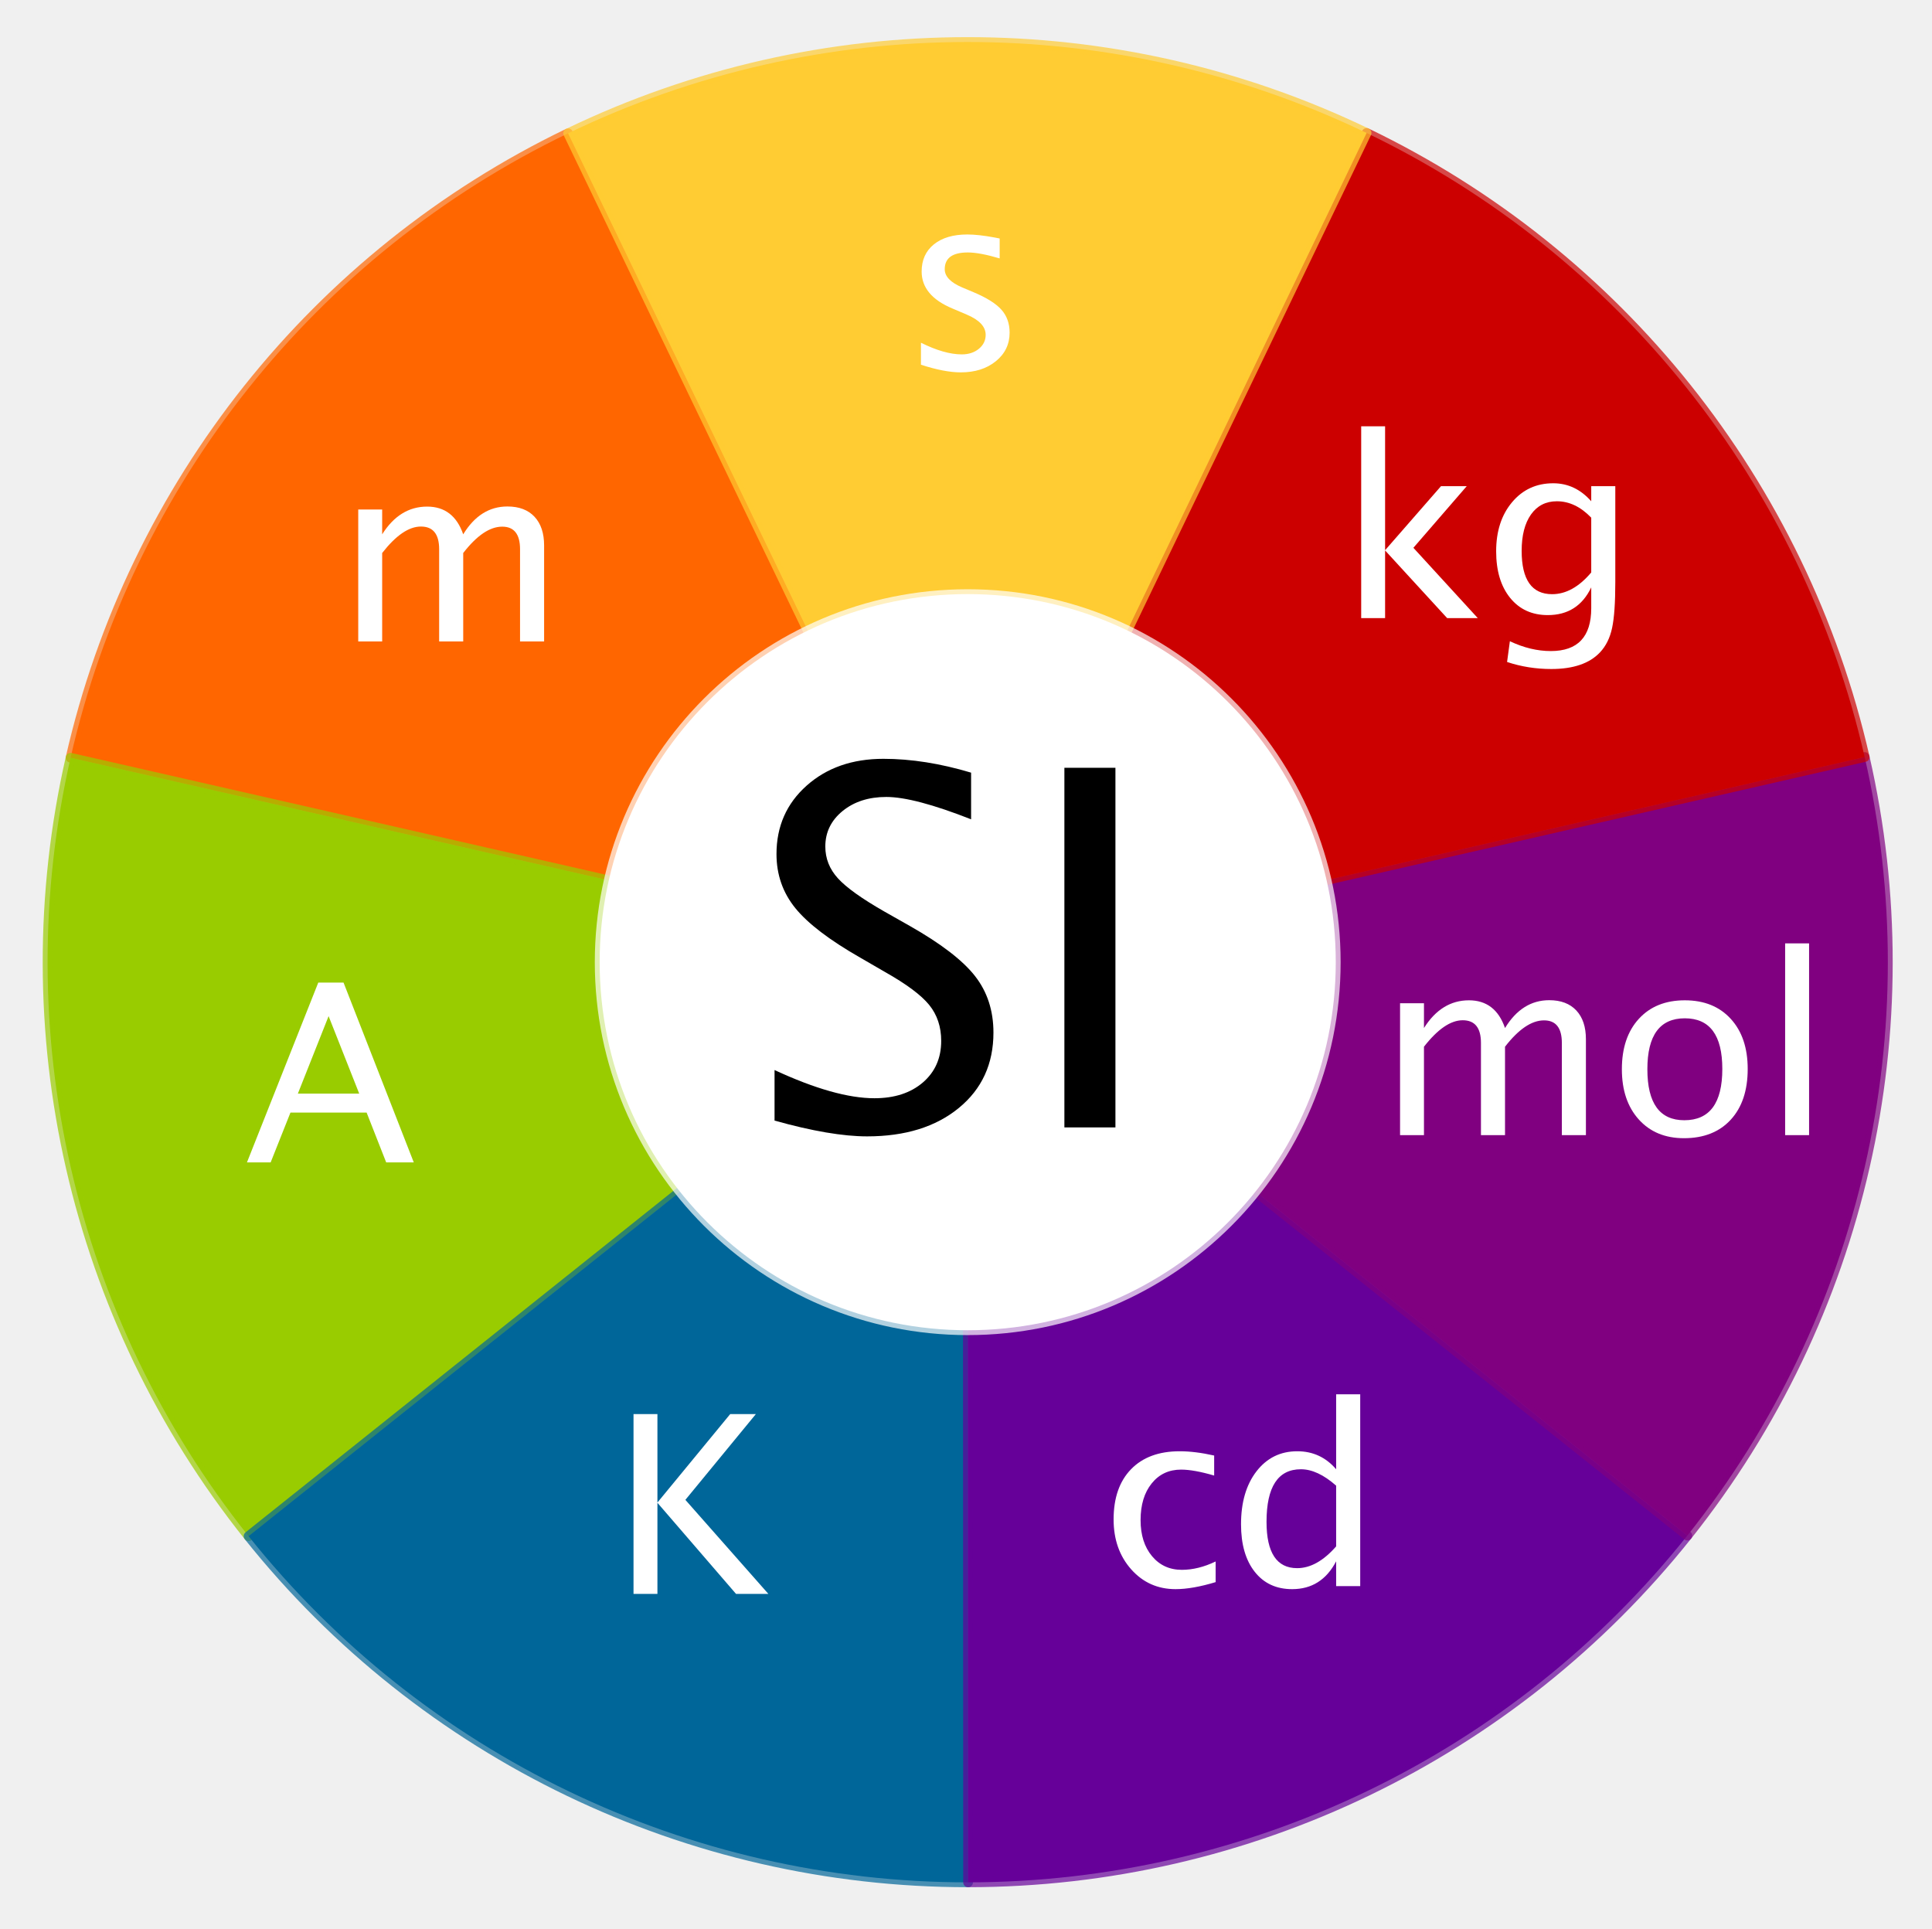
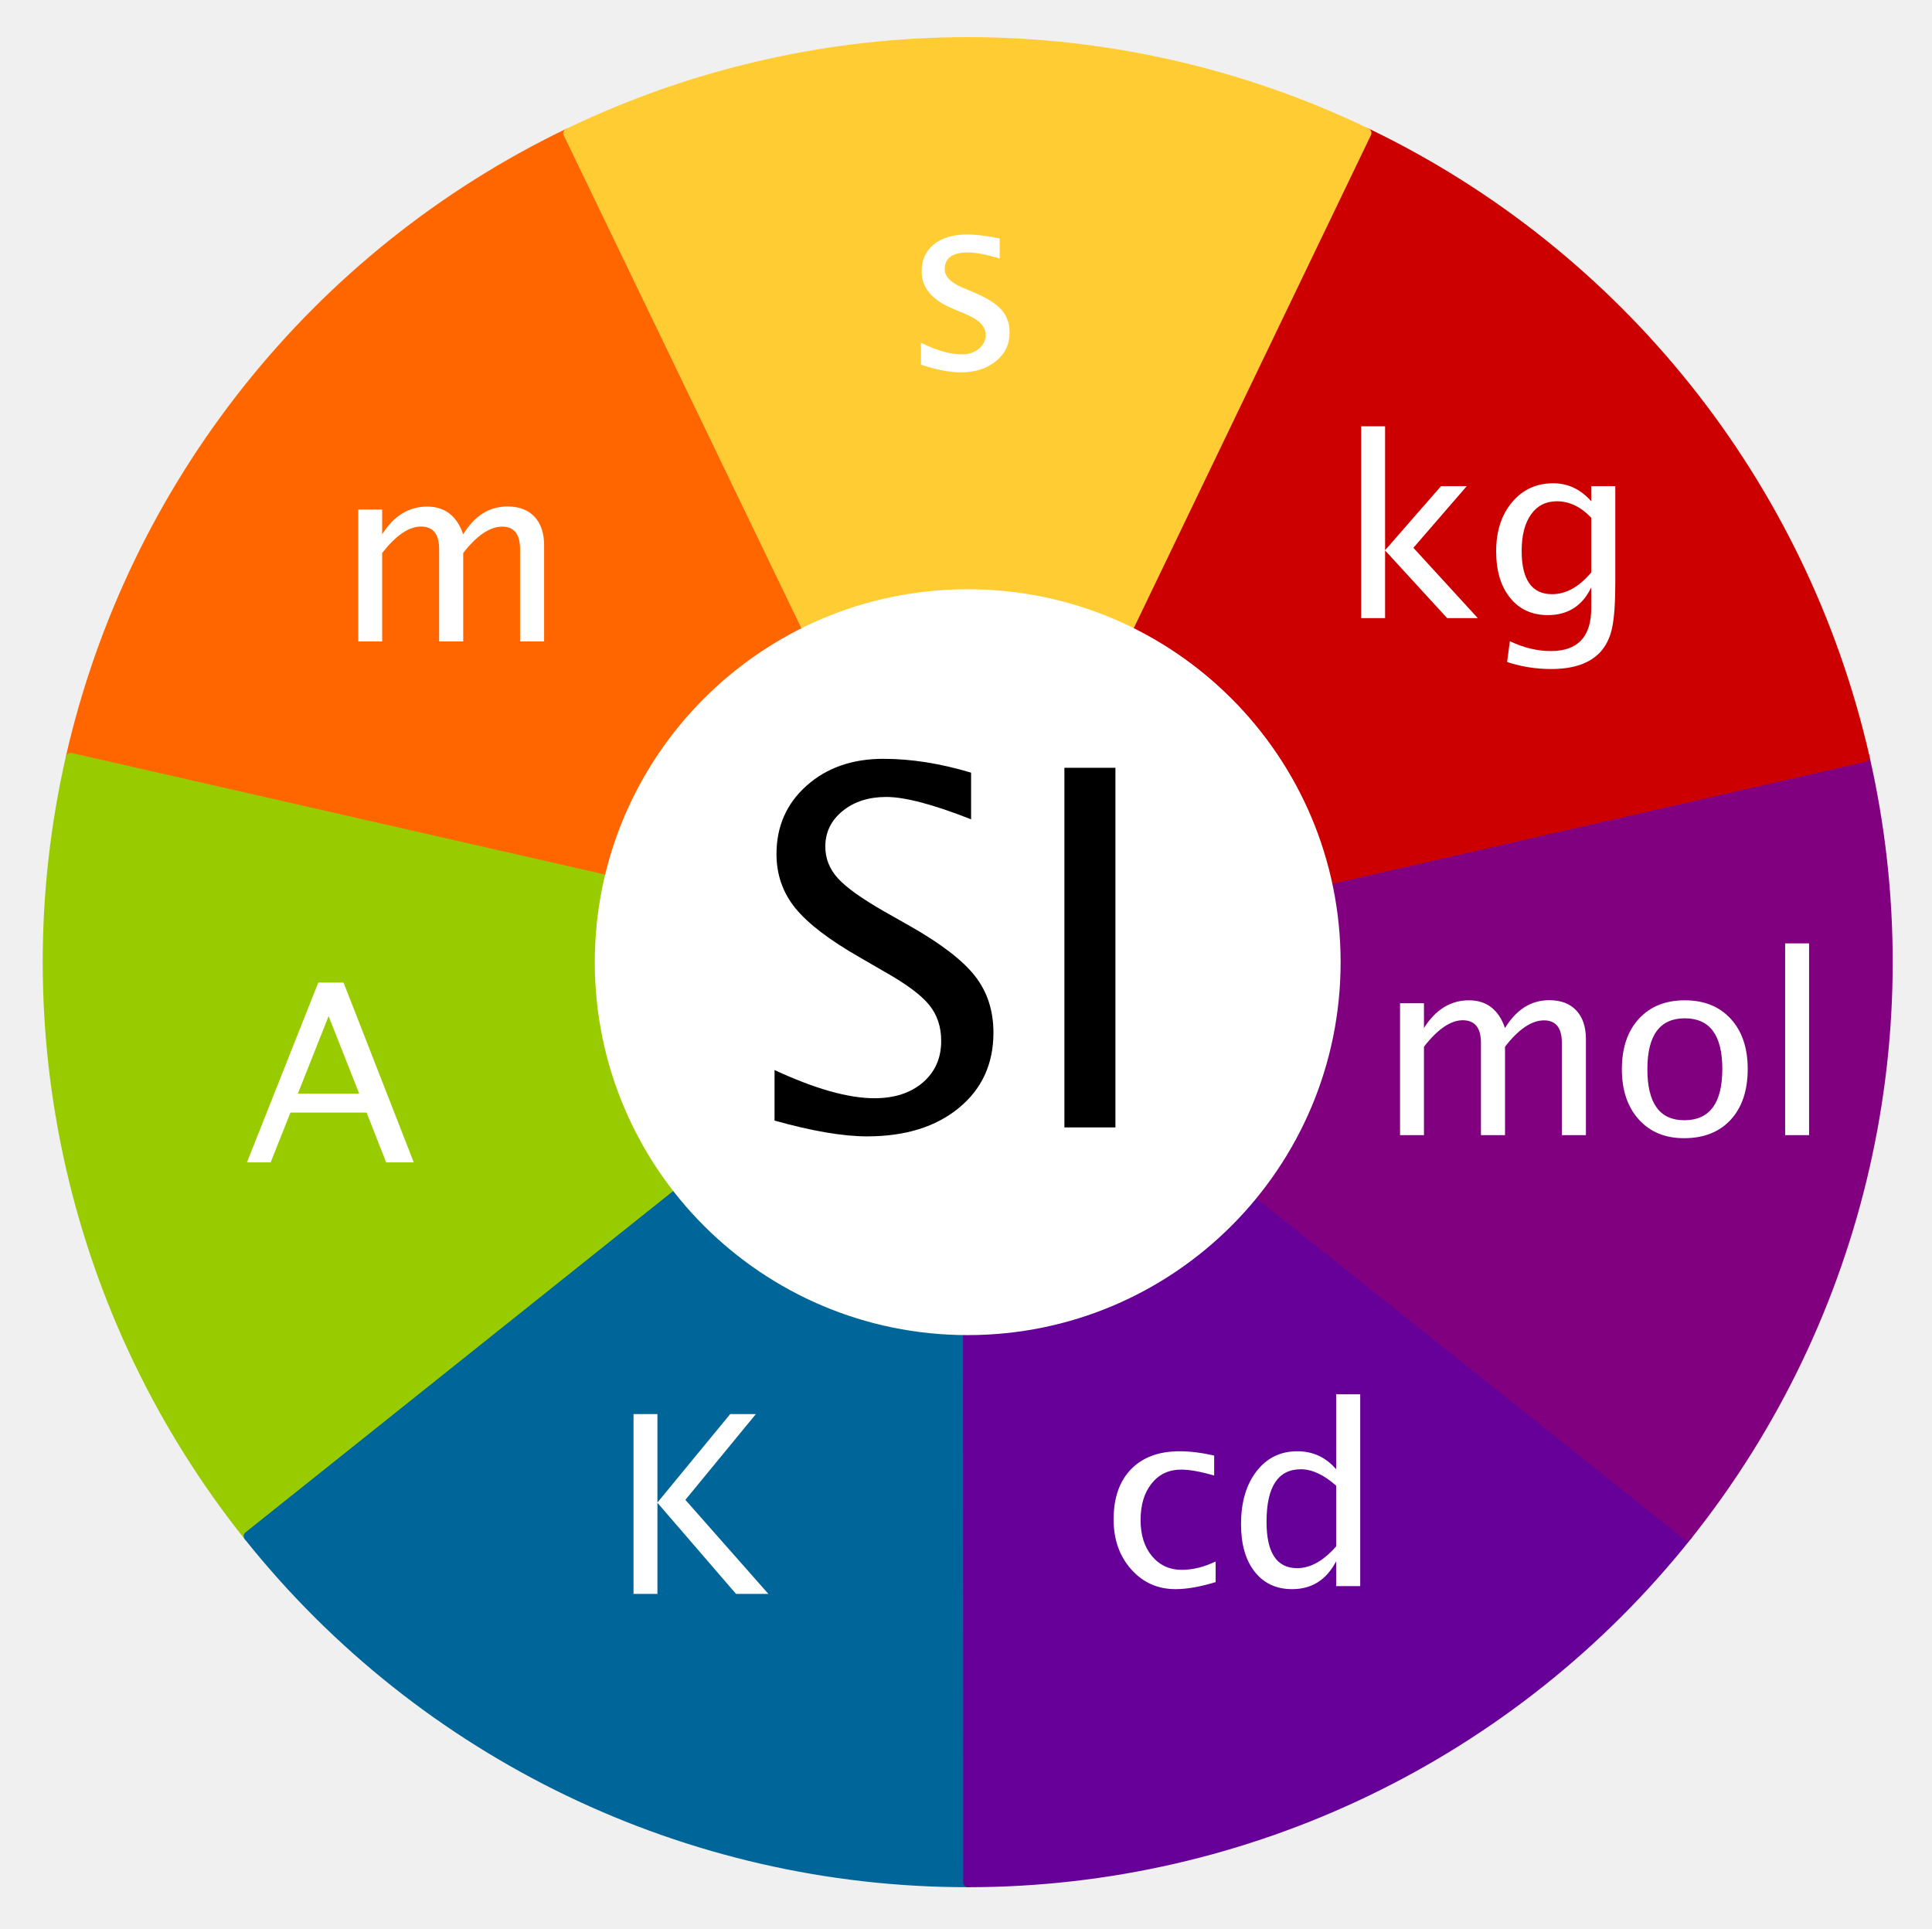
<svg xmlns="http://www.w3.org/2000/svg" version="1.1" baseProfile="full" width="21.039cm" height="20.997cm" viewBox="0 0 497 496">
  <g stroke-dashoffset="0" stroke-linejoin="miter" stroke-dasharray="none" stroke-width="1" stroke-linecap="square" stroke-miterlimit="10.000">
    <g id="misc">
</g>
    <g id="layer0">
-       <clipPath id="clip482d3730-45ff-40fd-98f7-36ce73bb3353">
+       <clipPath id="clip7cbe41fb-33cf-4f7a-bf08-138b64e0fe7a">
        <path d="M 0 0 L 0 497.00 L 498.00 497.00 L 498.00 0 z" />
      </clipPath>
      <g clip-path="url(#clip1)">
        <g fill="#ff6600" fill-rule="nonzero" fill-opacity="1" stroke="none">
          <path d="M 146.15 34.281 C 81.266 65.561 34.154 124.69 18.153 194.92 L 248.94 247.50 z" />
        </g>
      </g>
-       <clipPath id="clip24d0c67f-35e0-4df1-b043-06d8107fe6cd">
+       <clipPath id="clip2e5f305c-c7d0-4e61-8cb5-32c96fcce4f0">
        <path d="M 0 0 L 0 497.00 L 498.00 497.00 L 498.00 0 z" />
      </clipPath>
      <g clip-path="url(#clip2)">
-         <g stroke-opacity=".698" stroke-linejoin="round" stroke-width="2.5" fill="none" stroke="#ff6600" stroke-linecap="round">
+         <g stroke-opacity="1" stroke-linejoin="round" stroke-width="2.5" fill="none" stroke="#ff6600" stroke-linecap="round">
          <path d="M 146.15 34.281 C 81.266 65.561 34.154 124.69 18.153 194.92 L 248.94 247.50 z" />
        </g>
      </g>
-       <clipPath id="clipf6e6a3d8-22dd-4c81-b318-ae911f10982a">
+       <clipPath id="clipa2d729bb-58c2-4fff-86cf-33b90d81fd86">
        <path d="M 0 0 L 0 497.00 L 498.00 497.00 L 498.00 0 z" />
      </clipPath>
      <g clip-path="url(#clip3)">
        <g fill="#99cc00" fill-rule="nonzero" fill-opacity="1" stroke="none">
          <path d="M 18.153 194.92 C 2.153 265.15 19.005 338.85 63.940 395.15 L 248.94 247.50 z" />
        </g>
      </g>
-       <clipPath id="clip112f4699-a092-4213-a9de-0b2e6c28dbd5">
+       <clipPath id="clipfcb2d24a-26ed-4e96-89d0-c0d40ace564d">
        <path d="M 0 0 L 0 497.00 L 498.00 497.00 L 498.00 0 z" />
      </clipPath>
      <g clip-path="url(#clip4)">
-         <g stroke-opacity=".698" stroke-linejoin="round" stroke-width="2.5" fill="none" stroke="#99cc00" stroke-linecap="round">
+         <g stroke-opacity="1" stroke-linejoin="round" stroke-width="2.5" fill="none" stroke="#99cc00" stroke-linecap="round">
          <path d="M 18.153 194.92 C 2.153 265.15 19.005 338.85 63.940 395.15 L 248.94 247.50 z" />
        </g>
      </g>
-       <clipPath id="clipc9bb05a9-1e53-4044-92e5-3591ede86f90">
+       <clipPath id="clip0be9e8be-ab7c-4848-9424-3e878716cc12">
        <path d="M 0 0 L 0 497.00 L 498.00 497.00 L 498.00 0 z" />
      </clipPath>
      <g clip-path="url(#clip5)">
        <g fill="#006699" fill-rule="nonzero" fill-opacity="1" stroke="none">
          <path d="M 63.940 395.15 C 108.88 451.45 177.00 484.23 249.04 484.20 L 248.94 247.50 z" />
        </g>
      </g>
-       <clipPath id="clip91978d9f-ba8d-419c-a6bd-a72918b67a10">
+       <clipPath id="clip9b7f2f25-9fa5-467e-8025-3dc7c1240758">
        <path d="M 0 0 L 0 497.00 L 498.00 497.00 L 498.00 0 z" />
      </clipPath>
      <g clip-path="url(#clip6)">
-         <g stroke-opacity=".698" stroke-linejoin="round" stroke-width="2.5" fill="none" stroke="#006699" stroke-linecap="round">
+         <g stroke-opacity="1" stroke-linejoin="round" stroke-width="2.5" fill="none" stroke="#006699" stroke-linecap="round">
          <path d="M 63.940 395.15 C 108.88 451.45 177.00 484.23 249.04 484.20 L 248.94 247.50 z" />
        </g>
      </g>
-       <clipPath id="clip681e7a5f-0867-4614-ad28-33b014c5a5f8">
+       <clipPath id="clipb7faf23c-f024-4528-a2ab-d6e134554852">
        <path d="M 0 0 L 0 497.00 L 498.00 497.00 L 498.00 0 z" />
      </clipPath>
      <g clip-path="url(#clip7)">
        <g fill="#660099" fill-rule="nonzero" fill-opacity="1" stroke="none">
          <path d="M 249.04 484.20 C 321.07 484.17 389.17 451.34 434.06 395.00 L 248.94 247.50 z" />
        </g>
      </g>
-       <clipPath id="clip0a7d2d6c-2c88-4905-a452-dd48e6b050aa">
+       <clipPath id="clip50277f17-3445-4f6b-8d5a-7ee06c472573">
        <path d="M 0 0 L 0 497.00 L 498.00 497.00 L 498.00 0 z" />
      </clipPath>
      <g clip-path="url(#clip8)">
-         <g stroke-opacity=".698" stroke-linejoin="round" stroke-width="2.5" fill="none" stroke="#660099" stroke-linecap="round">
+         <g stroke-opacity="1" stroke-linejoin="round" stroke-width="2.5" fill="none" stroke="#660099" stroke-linecap="round">
          <path d="M 249.04 484.20 C 321.07 484.17 389.17 451.34 434.06 395.00 L 248.94 247.50 z" />
        </g>
      </g>
-       <clipPath id="clipc293ea1c-f3bc-4503-9c05-3bcfdae71697">
+       <clipPath id="clipcba0fed7-fce6-4a17-b343-3ecafcf03e8a">
        <path d="M 0 0 L 0 497.00 L 498.00 497.00 L 498.00 0 z" />
      </clipPath>
      <g clip-path="url(#clip9)">
        <g fill="#800080" fill-rule="nonzero" fill-opacity="1" stroke="none">
          <path d="M 434.06 395.00 C 478.95 338.67 495.74 264.96 479.68 194.73 L 248.94 247.50 z" />
        </g>
      </g>
-       <clipPath id="clipe09df071-1a3a-4293-907f-64808ef82586">
+       <clipPath id="clip21e1a7c6-2713-476a-9e83-0a0352acd9ec">
        <path d="M 0 0 L 0 497.00 L 498.00 497.00 L 498.00 0 z" />
      </clipPath>
      <g clip-path="url(#clip10)">
-         <g stroke-opacity=".698" stroke-linejoin="round" stroke-width="2.5" fill="none" stroke="#800080" stroke-linecap="round">
+         <g stroke-opacity="1" stroke-linejoin="round" stroke-width="2.5" fill="none" stroke="#800080" stroke-linecap="round">
          <path d="M 434.06 395.00 C 478.95 338.67 495.74 264.96 479.68 194.73 L 248.94 247.50 z" />
        </g>
      </g>
-       <clipPath id="clip5cc61daf-f946-48cb-8f4d-84b0aace1b1d">
+       <clipPath id="clip88067d3a-9a02-4572-9578-e376164c19c2">
        <path d="M 0 0 L 0 497.00 L 498.00 497.00 L 498.00 0 z" />
      </clipPath>
      <g clip-path="url(#clip11)">
        <g fill="#cc0000" fill-rule="nonzero" fill-opacity="1" stroke="none">
          <path d="M 479.68 194.73 C 463.63 124.51 416.47 65.425 351.55 34.197 L 248.94 247.50 z" />
        </g>
      </g>
-       <clipPath id="clipc906bb45-2e5f-4bf6-b8b7-7c83606dd936">
+       <clipPath id="clip8ba0b417-537d-4b5e-8395-3cd570c74f04">
        <path d="M 0 0 L 0 497.00 L 498.00 497.00 L 498.00 0 z" />
      </clipPath>
      <g clip-path="url(#clip12)">
-         <g stroke-opacity=".698" stroke-linejoin="round" stroke-width="2.5" fill="none" stroke="#cc0000" stroke-linecap="round">
+         <g stroke-opacity="1" stroke-linejoin="round" stroke-width="2.5" fill="none" stroke="#cc0000" stroke-linecap="round">
          <path d="M 479.68 194.73 C 463.63 124.51 416.47 65.425 351.55 34.197 L 248.94 247.50 z" />
        </g>
      </g>
-       <clipPath id="clipcd837c1d-40d0-4962-ae5b-3c5bef2873cf">
+       <clipPath id="clipfb7bb535-e176-406d-9d4a-d92e9496c824">
        <path d="M 0 0 L 0 497.00 L 498.00 497.00 L 498.00 0 z" />
      </clipPath>
      <g clip-path="url(#clip13)">
        <g fill="#ffcc33" fill-rule="nonzero" fill-opacity="1" stroke="none">
          <path d="M 351.55 34.197 C 286.64 2.97 211.04 3 146.15 34.281 L 248.94 247.50 z" />
        </g>
      </g>
-       <clipPath id="clip169c72a1-19e3-4ead-9394-e1d2cab5d34d">
+       <clipPath id="clip80c4ac4b-302c-4adc-a30a-0f848296a1a8">
        <path d="M 0 0 L 0 497.00 L 498.00 497.00 L 498.00 0 z" />
      </clipPath>
      <g clip-path="url(#clip14)">
-         <g stroke-opacity=".698" stroke-linejoin="round" stroke-width="2.5" fill="none" stroke="#ffcc33" stroke-linecap="round">
+         <g stroke-opacity="1" stroke-linejoin="round" stroke-width="2.5" fill="none" stroke="#ffcc33" stroke-linecap="round">
          <path d="M 351.55 34.197 C 286.64 2.97 211.04 3 146.15 34.281 L 248.94 247.50 z" />
        </g>
      </g>
-       <clipPath id="clipe316b70b-fcee-420d-a718-cd1a4eeadda1">
+       <clipPath id="clip056e907f-ad8a-482e-9f5b-65f97021800b">
        <path d="M 0 0 L 0 497.00 L 498.00 497.00 L 498.00 0 z" />
      </clipPath>
      <g clip-path="url(#clip15)">
        <g fill="#ffffff" fill-rule="nonzero" fill-opacity="1" stroke="none">
          <path d="M 343.62 247.50 C 343.62 299.79 301.23 342.18 248.94 342.18 C 196.65 342.18 154.26 299.79 154.26 247.50 C 154.26 195.21 196.65 152.82 248.94 152.82 C 301.23 152.82 343.62 195.21 343.62 247.50 z" />
        </g>
      </g>
-       <clipPath id="clip49559b87-bb41-4c4e-8d74-3b263cfff943">
+       <clipPath id="clip75f2f74e-d0ca-46c5-9c62-065766b21dda">
        <path d="M 0 0 L 0 497.00 L 498.00 497.00 L 498.00 0 z" />
      </clipPath>
      <g clip-path="url(#clip16)">
-         <g stroke-opacity=".698" stroke-linejoin="round" stroke-width="2.5" fill="none" stroke="#ffffff" stroke-linecap="round">
+         <g stroke-opacity="1" stroke-linejoin="round" stroke-width="2.5" fill="none" stroke="#ffffff" stroke-linecap="round">
          <path d="M 343.62 247.50 C 343.62 299.79 301.23 342.18 248.94 342.18 C 196.65 342.18 154.26 299.79 154.26 247.50 C 154.26 195.21 196.65 152.82 248.94 152.82 C 301.23 152.82 343.62 195.21 343.62 247.50 z" />
        </g>
      </g>
-       <clipPath id="clip40c0c25c-41b8-452f-9f70-05721d4d8857">
+       <clipPath id="clip95d76387-4245-4a02-ba18-1c874b466425">
        <path d="M 0 0 L 0 497.00 L 498.00 497.00 L 498.00 0 z" />
      </clipPath>
      <g clip-path="url(#clip17)">
        <g fill="#ffffff" fill-rule="nonzero" fill-opacity="1" stroke="none">
          <path d="M 247.16 95.781 Q 242.94 95.781 236.91 93.812 L 236.91 88.156 Q 242.94 91.156 247.41 91.156 Q 250.06 91.156 251.81 89.719 Q 253.56 88.281 253.56 86.125 Q 253.56 82.969 248.66 80.906 L 245.06 79.375 Q 237.09 76.062 237.09 69.844 Q 237.09 65.406 240.23 62.859 Q 243.38 60.312 248.84 60.312 Q 251.69 60.312 255.88 61.094 L 257.16 61.344 L 257.16 66.469 Q 252.00 64.938 248.97 64.938 Q 243.03 64.938 243.03 69.250 Q 243.03 72.031 247.53 73.938 L 250.50 75.188 Q 255.53 77.312 257.62 79.672 Q 259.72 82.031 259.72 85.562 Q 259.72 90.031 256.19 92.906 Q 252.66 95.781 247.16 95.781 z" />
        </g>
      </g>
-       <clipPath id="clip72ada8ef-0cce-44bd-859c-4123f3369760">
+       <clipPath id="clip3614fb8f-7b09-49e5-8f38-9219725ec048">
        <path d="M 0 0 L 0 497.00 L 498.00 497.00 L 498.00 0 z" />
      </clipPath>
      <g clip-path="url(#clip18)">
        <g fill="#ffffff" fill-rule="nonzero" fill-opacity="1" stroke="none">
          <path d="M 92.156 165.00 L 92.156 131.06 L 98.312 131.06 L 98.312 137.44 Q 102.81 130.31 109.88 130.31 Q 116.69 130.31 119.16 137.44 Q 123.53 130.28 130.53 130.28 Q 135.03 130.28 137.50 132.92 Q 139.97 135.56 139.97 140.31 L 139.97 165.00 L 133.78 165.00 L 133.78 141.28 Q 133.78 135.47 129.19 135.47 Q 124.41 135.47 119.16 142.25 L 119.16 165.00 L 112.97 165.00 L 112.97 141.28 Q 112.97 135.44 108.28 135.44 Q 103.62 135.44 98.312 142.25 L 98.312 165.00 z" />
        </g>
      </g>
-       <clipPath id="clip00ac392c-746e-4ba9-9ac8-2d012d2457ab">
+       <clipPath id="clipf1e3a8fc-849f-469f-8d66-b3121c6b8c1e">
        <path d="M 0 0 L 0 497.00 L 498.00 497.00 L 498.00 0 z" />
      </clipPath>
      <g clip-path="url(#clip19)">
        <g fill="#ffffff" fill-rule="nonzero" fill-opacity="1" stroke="none">
          <path d="M 92.406 281.31 L 84.531 261.38 L 76.625 281.31 z M 99.344 299.00 L 94.312 286.19 L 74.719 286.19 L 69.625 299.00 L 63.531 299.00 L 81.875 252.75 L 88.375 252.75 L 106.44 299.00 z" />
        </g>
      </g>
-       <clipPath id="clipaae67543-8925-4906-a0de-d56584b1a4af">
+       <clipPath id="clip14fd0543-0ece-4bde-a69b-6859ce58465d">
        <path d="M 0 0 L 0 497.00 L 498.00 497.00 L 498.00 0 z" />
      </clipPath>
      <g clip-path="url(#clip20)">
        <g fill="#ffffff" fill-rule="nonzero" fill-opacity="1" stroke="none">
          <path d="M 162.97 410.00 L 162.97 363.75 L 169.12 363.75 L 169.12 386.50 L 187.84 363.75 L 194.44 363.75 L 176.31 385.81 L 197.66 410.00 L 189.34 410.00 L 169.12 386.56 L 169.12 410.00 z" />
        </g>
      </g>
-       <clipPath id="clip9ff74996-687b-45c6-8f52-824f25bacaa0">
+       <clipPath id="clip065a2252-76c0-4d8d-bc23-b5b5b2176a3a">
        <path d="M 0 0 L 0 497.00 L 498.00 497.00 L 498.00 0 z" />
      </clipPath>
      <g clip-path="url(#clip21)">
        <g fill="#ffffff" fill-rule="nonzero" fill-opacity="1" stroke="none">
          <path d="M 302.41 408.78 Q 295.53 408.78 291.00 403.69 Q 286.47 398.59 286.47 390.84 Q 286.47 382.56 290.95 377.94 Q 295.44 373.31 303.47 373.31 Q 307.44 373.31 312.34 374.41 L 312.34 379.56 Q 307.12 378.03 303.84 378.03 Q 299.12 378.03 296.27 381.58 Q 293.41 385.12 293.41 391.03 Q 293.41 396.75 296.34 400.28 Q 299.28 403.81 304.03 403.81 Q 308.25 403.81 312.72 401.66 L 312.72 406.97 Q 306.75 408.78 302.41 408.78 z M 343.72 408.00 L 343.72 401.62 Q 339.97 408.78 332.41 408.78 Q 326.28 408.78 322.77 404.31 Q 319.25 399.84 319.25 392.09 Q 319.25 383.62 323.23 378.47 Q 327.22 373.31 333.72 373.31 Q 339.75 373.31 343.72 377.94 L 343.72 358.66 L 349.91 358.66 L 349.91 408.00 z M 343.72 382.16 Q 338.94 377.94 334.66 377.94 Q 325.81 377.94 325.81 391.47 Q 325.81 403.38 333.69 403.38 Q 338.81 403.38 343.72 397.78 z" />
        </g>
      </g>
-       <clipPath id="clip20376e94-de64-4726-acf3-4c6a9b6393a7">
+       <clipPath id="clip93d6abed-2437-4fbc-935e-dbd34b39fb56">
        <path d="M 0 0 L 0 497.00 L 498.00 497.00 L 498.00 0 z" />
      </clipPath>
      <g clip-path="url(#clip22)">
        <g fill="#ffffff" fill-rule="nonzero" fill-opacity="1" stroke="none">
          <path d="M 360.16 292.00 L 360.16 258.06 L 366.31 258.06 L 366.31 264.44 Q 370.81 257.31 377.88 257.31 Q 384.69 257.31 387.16 264.44 Q 391.53 257.28 398.53 257.28 Q 403.03 257.28 405.50 259.92 Q 407.97 262.56 407.97 267.31 L 407.97 292.00 L 401.78 292.00 L 401.78 268.28 Q 401.78 262.47 397.19 262.47 Q 392.41 262.47 387.16 269.25 L 387.16 292.00 L 380.97 292.00 L 380.97 268.28 Q 380.97 262.44 376.28 262.44 Q 371.62 262.44 366.31 269.25 L 366.31 292.00 z M 433.19 292.78 Q 425.91 292.78 421.56 287.95 Q 417.22 283.12 417.22 275.03 Q 417.22 266.84 421.58 262.08 Q 425.94 257.31 433.41 257.31 Q 440.88 257.31 445.23 262.08 Q 449.59 266.84 449.59 274.97 Q 449.59 283.28 445.22 288.03 Q 440.84 292.78 433.19 292.78 z M 433.28 288.16 Q 443.06 288.16 443.06 274.97 Q 443.06 261.94 433.41 261.94 Q 423.78 261.94 423.78 275.03 Q 423.78 288.16 433.28 288.16 z M 459.22 292.00 L 459.22 242.66 L 465.38 242.66 L 465.38 292.00 z" />
        </g>
      </g>
-       <clipPath id="clip87cd6e0f-4ccb-4bda-9415-021190e932cc">
+       <clipPath id="clip0e7ec6a3-3e44-480f-9c7d-e8ffcb735384">
        <path d="M 0 0 L 0 497.00 L 498.00 497.00 L 498.00 0 z" />
      </clipPath>
      <g clip-path="url(#clip23)">
        <g fill="#ffffff" fill-rule="nonzero" fill-opacity="1" stroke="none">
          <path d="M 350.16 159.00 L 350.16 109.66 L 356.31 109.66 L 356.31 141.53 L 370.69 125.06 L 377.31 125.06 L 363.59 140.91 L 380.16 159.00 L 372.28 159.00 L 356.31 141.59 L 356.31 159.00 z M 387.69 170.28 L 388.41 164.94 Q 393.75 167.47 398.94 167.47 Q 409.34 167.47 409.34 156.44 L 409.34 151.09 Q 405.94 158.22 398.16 158.22 Q 392.06 158.22 388.47 153.78 Q 384.88 149.34 384.88 141.81 Q 384.88 134.06 388.97 129.19 Q 393.06 124.31 399.56 124.31 Q 405.25 124.31 409.34 128.94 L 409.34 125.06 L 415.53 125.06 L 415.53 149.75 Q 415.53 157.72 414.70 161.55 Q 413.88 165.38 411.59 167.81 Q 407.56 172.09 399.06 172.09 Q 393.12 172.09 387.69 170.28 z M 409.34 147.25 L 409.34 133.16 Q 405.28 128.94 400.50 128.94 Q 396.25 128.94 393.84 132.34 Q 391.44 135.75 391.44 141.69 Q 391.44 152.84 399.28 152.84 Q 404.62 152.84 409.34 147.25 z" />
        </g>
      </g>
-       <clipPath id="clipcb3f2e15-b68b-4523-af24-ff30d3989f47">
+       <clipPath id="clipff34c0df-c0e2-4f6e-8f97-95c20161e82f">
        <path d="M 0 0 L 0 497.00 L 498.00 497.00 L 498.00 0 z" />
      </clipPath>
      <g clip-path="url(#clip24)">
        <g fill="#000000" fill-rule="nonzero" fill-opacity="1" stroke="none">
          <path d="M 223.06 292.31 Q 213.75 292.31 199.25 288.25 L 199.25 275.25 Q 214.88 282.50 224.94 282.50 Q 232.69 282.50 237.41 278.44 Q 242.12 274.38 242.12 267.75 Q 242.12 262.31 239.03 258.50 Q 235.94 254.69 227.62 250.00 L 221.25 246.31 Q 209.44 239.56 204.59 233.59 Q 199.75 227.62 199.75 219.69 Q 199.75 209.00 207.50 202.09 Q 215.25 195.19 227.25 195.19 Q 237.94 195.19 249.81 198.75 L 249.81 210.75 Q 235.19 205.00 228.00 205.00 Q 221.19 205.00 216.75 208.62 Q 212.31 212.25 212.31 217.75 Q 212.31 222.38 215.56 225.94 Q 218.81 229.50 227.44 234.44 L 234.06 238.19 Q 246.06 245.00 250.81 251.06 Q 255.56 257.12 255.56 265.62 Q 255.56 277.69 246.66 285.00 Q 237.75 292.31 223.06 292.31 z M 273.81 290.00 L 273.81 197.50 L 286.94 197.50 L 286.94 290.00 z" />
        </g>
      </g>
    </g>
  </g>
</svg>
